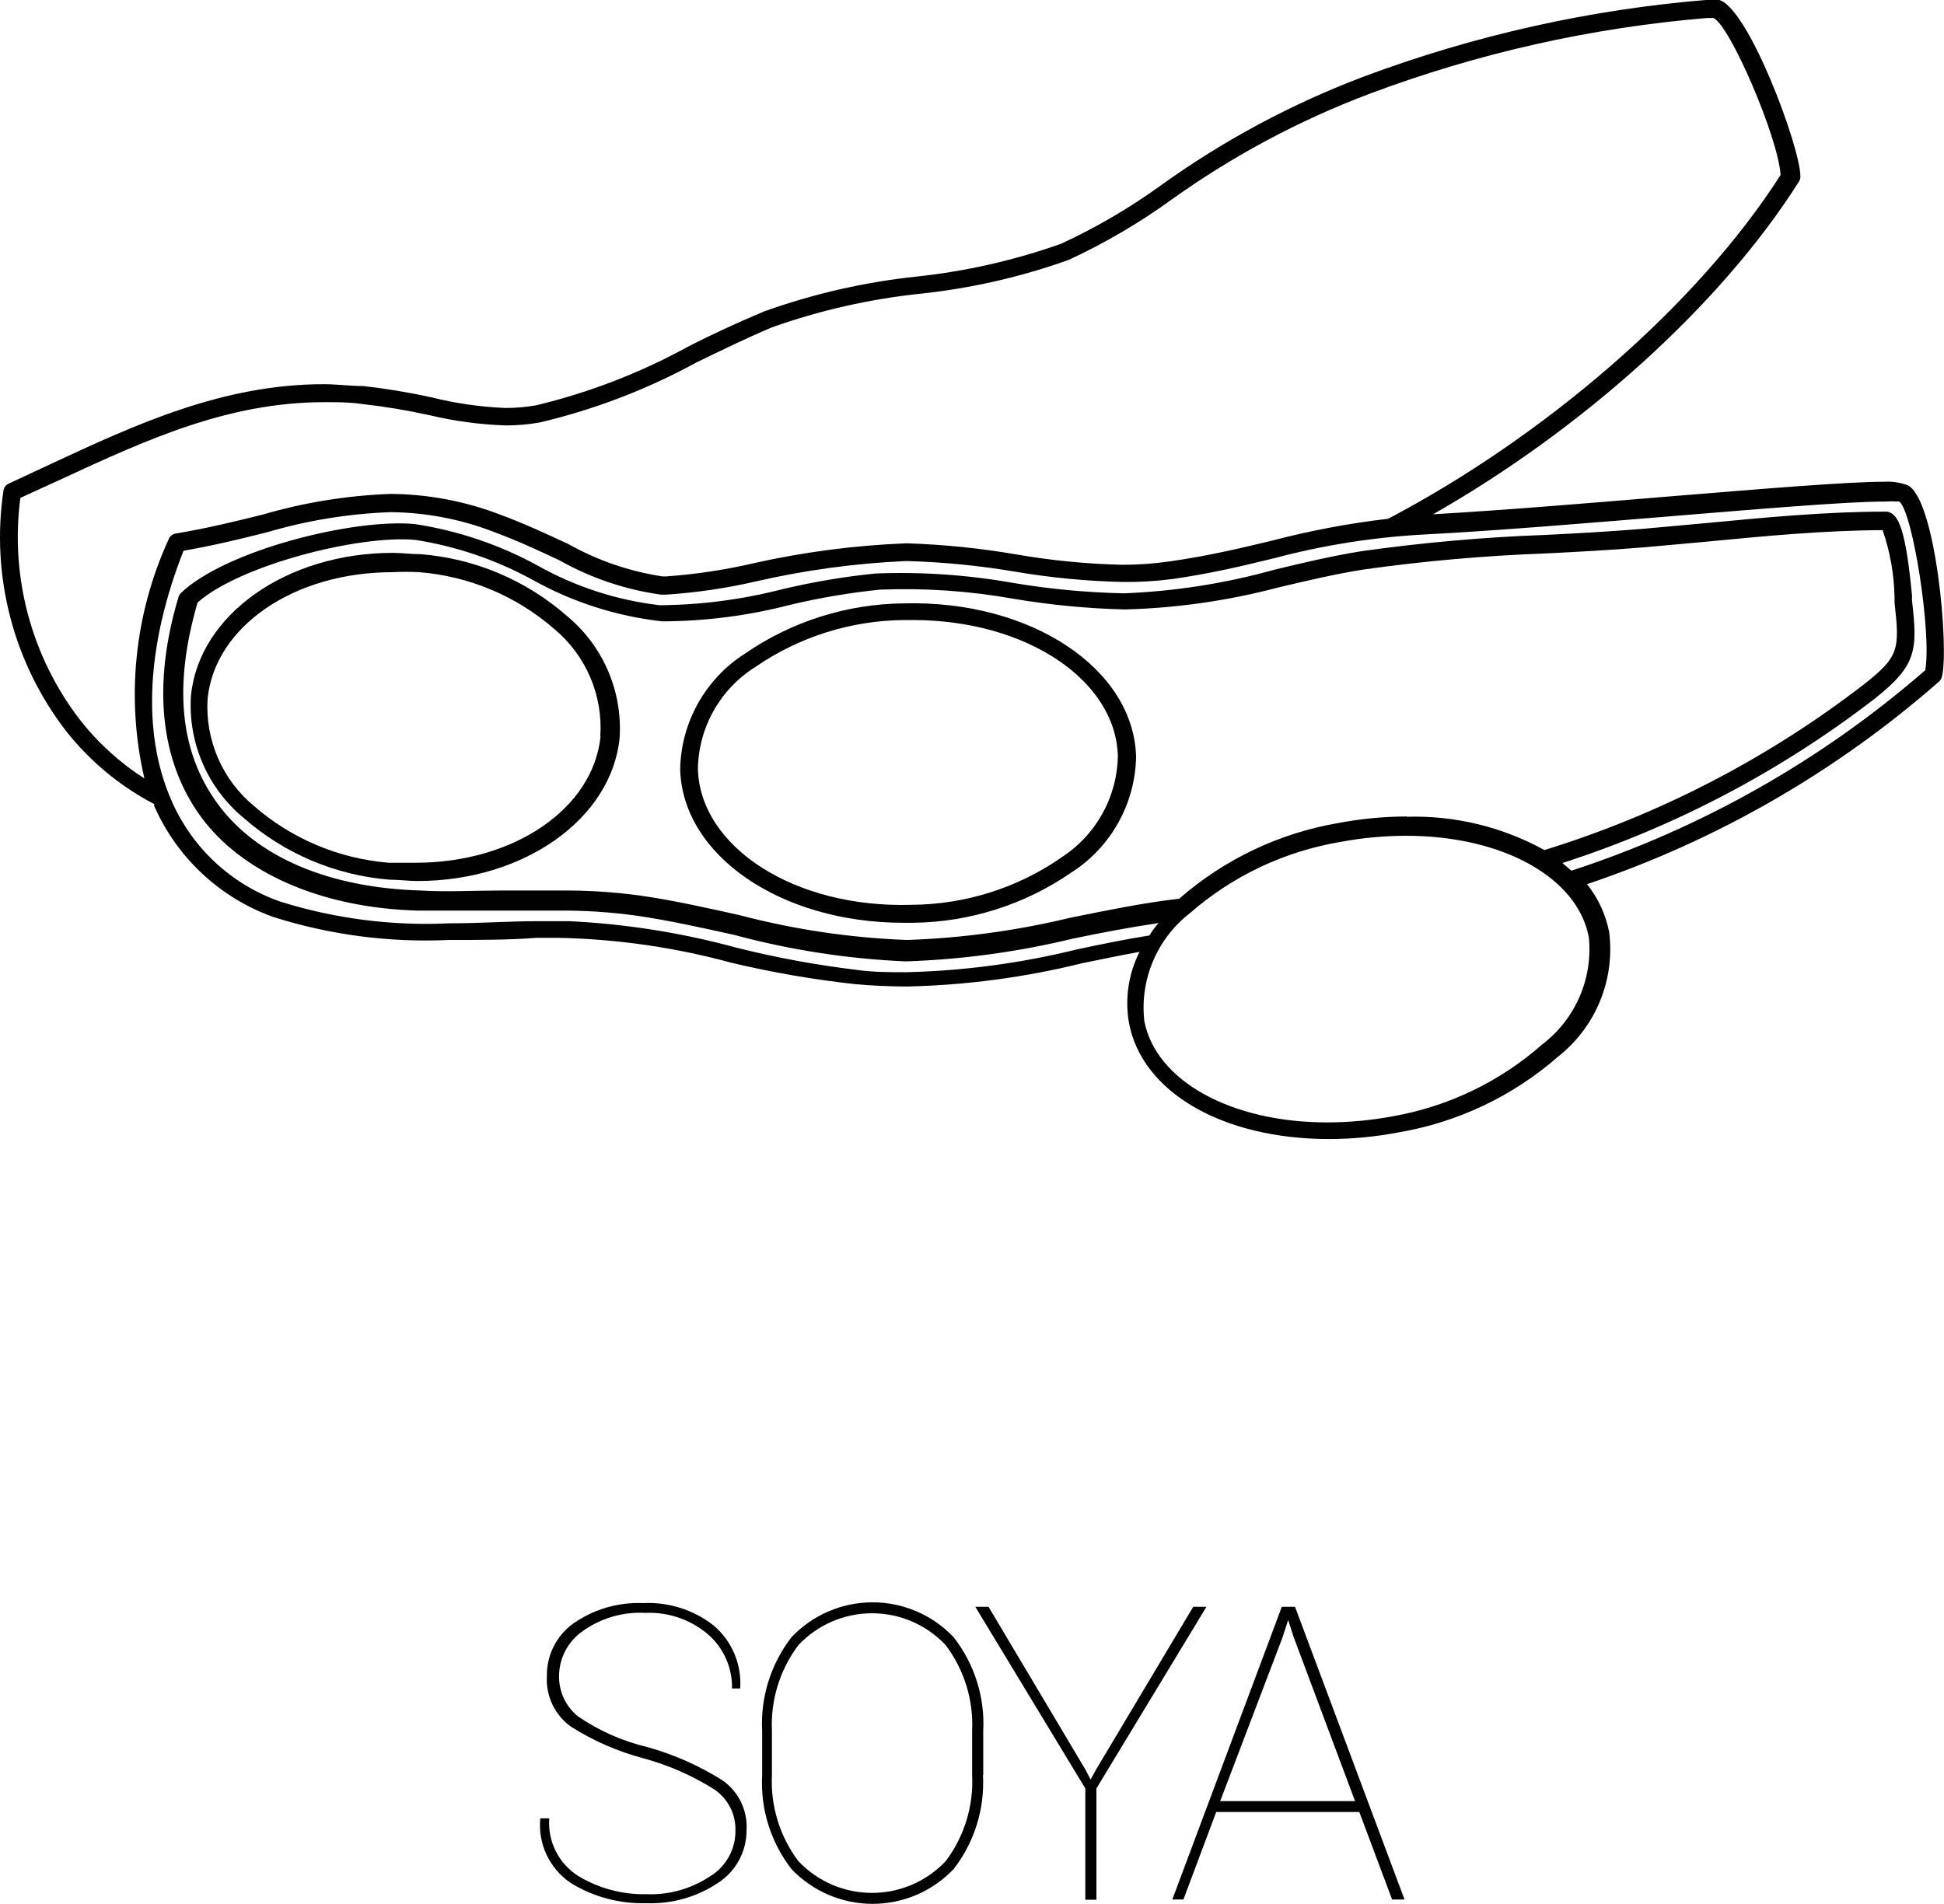
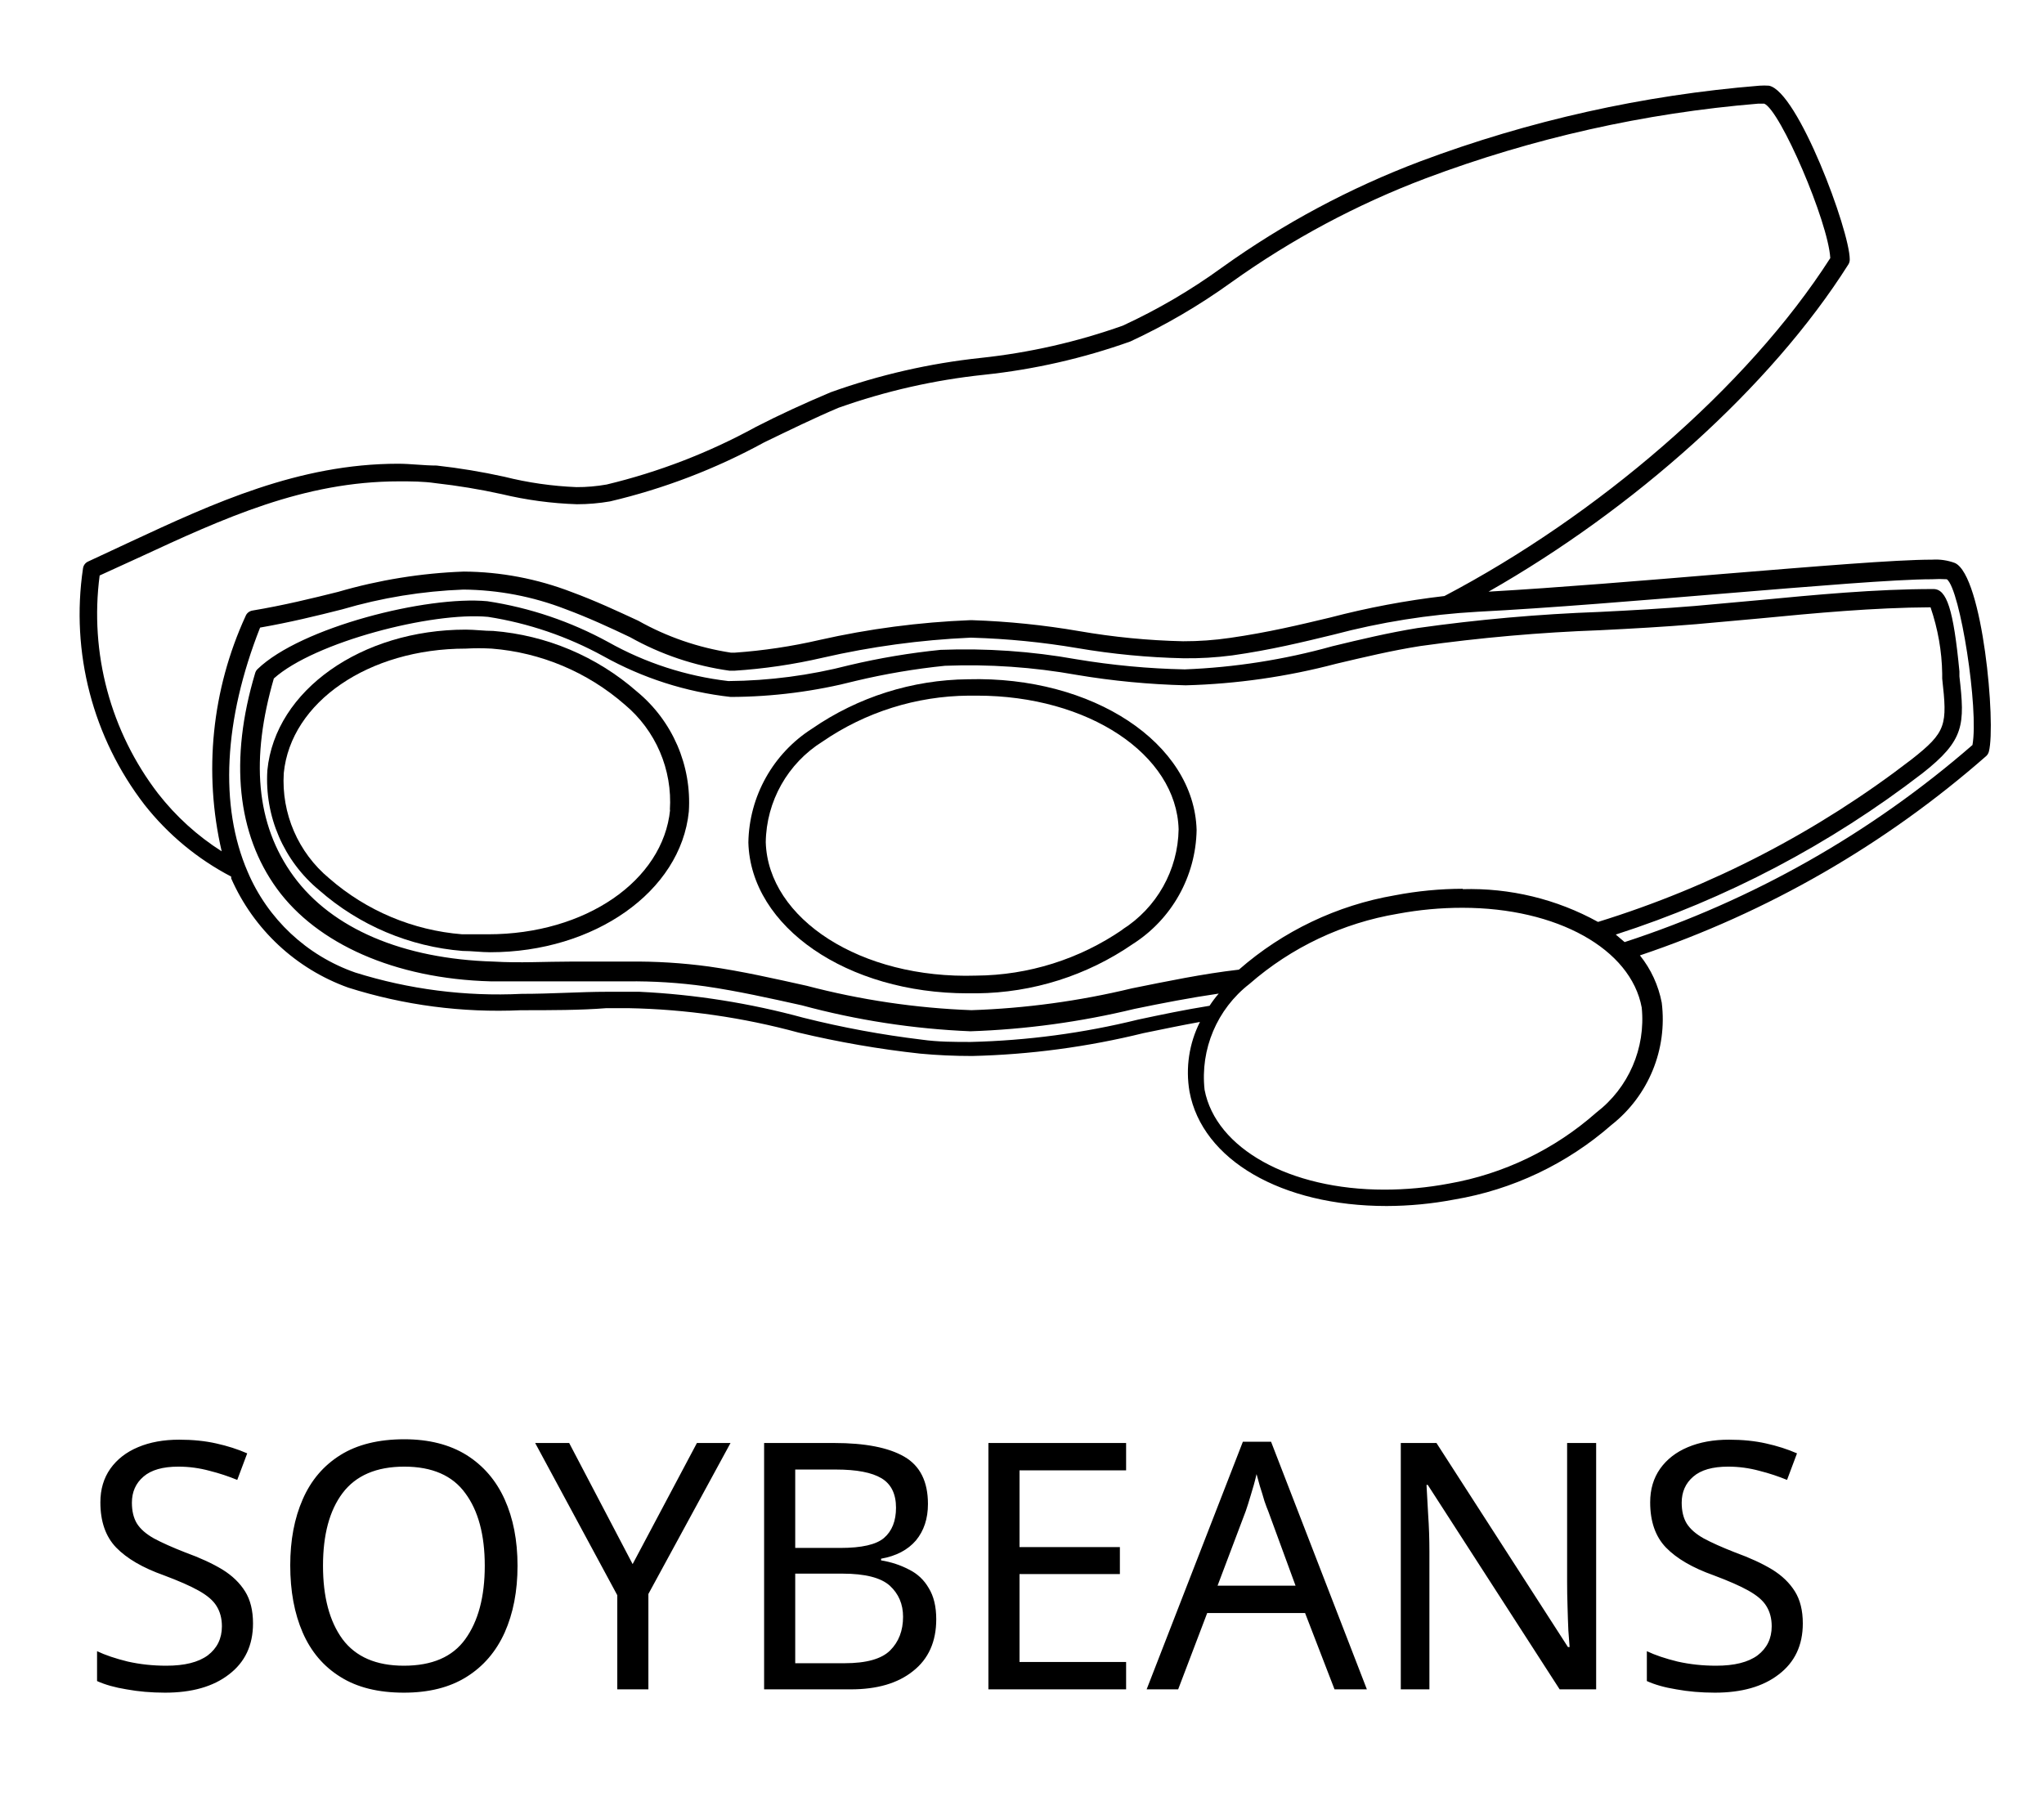
- <svg xmlns="http://www.w3.org/2000/svg" id="Layer_1" data-name="Layer 1" viewBox="0 0 73.51 72">
-   <defs>
-     <style>.cls-1{fill:#010101;}</style>
-   </defs>
-   <path class="cls-1" d="M35.48,78a1.82,1.82,0,0,0-.78-1.53A9.85,9.85,0,0,0,32,75.28a9.75,9.75,0,0,1-2.76-1.21,2.19,2.19,0,0,1-.89-1.89,2.4,2.4,0,0,1,1-2,4.3,4.3,0,0,1,2.64-.77,4,4,0,0,1,2.67.85,2.87,2.87,0,0,1,1,2.38l0,0H35.35a2.64,2.64,0,0,0-.91-2.05,3.42,3.42,0,0,0-2.37-.81,3.72,3.72,0,0,0-2.38.7,2.08,2.08,0,0,0-.88,1.66,1.93,1.93,0,0,0,.71,1.55,7.83,7.83,0,0,0,2.65,1.17A10.79,10.79,0,0,1,35,76.12,2.14,2.14,0,0,1,35.9,78a2.36,2.36,0,0,1-1.09,2,4.57,4.57,0,0,1-2.69.76A5.16,5.16,0,0,1,29.26,80a2.64,2.64,0,0,1-1.16-2.45l0,0h0.34a2.37,2.37,0,0,0,1.11,2.19,4.8,4.8,0,0,0,2.56.68,4.06,4.06,0,0,0,2.4-.67A2,2,0,0,0,35.48,78Z" transform="translate(-7.67 -8.78)" />
-   <path class="cls-1" d="M44.84,75.91a5.33,5.33,0,0,1-1.11,3.56,4.23,4.23,0,0,1-6.13,0,5.32,5.32,0,0,1-1.11-3.56V74.25a5.34,5.34,0,0,1,1.11-3.55,4.22,4.22,0,0,1,6.13,0,5.31,5.31,0,0,1,1.12,3.55v1.66Zm-0.41-1.67a5,5,0,0,0-1-3.24,3.82,3.82,0,0,0-5.57,0,5,5,0,0,0-1,3.24v1.67a5,5,0,0,0,1,3.26,3.83,3.83,0,0,0,5.57,0,5,5,0,0,0,1-3.26V74.24Z" transform="translate(-7.67 -8.78)" />
-   <path class="cls-1" d="M48.71,75.7l0.2,0.38,0.21-.38,3.67-6.15h0.5l-4.16,6.87v4.21H48.71V76.42l-4.16-6.87h0.5Z" transform="translate(-7.67 -8.78)" />
-   <path class="cls-1" d="M59.07,77.31H53.66l-1.24,3.31H52l4.14-11.07h0.5l4.14,11.07H60.31Zm-5.26-.41h5.1l-2.32-6.2-0.21-.65h0l-0.21.65Z" transform="translate(-7.67 -8.78)" />
-   <path class="cls-1" d="M41.84,31.6a10.75,10.75,0,0,0-6,1.9,5.3,5.3,0,0,0-2.45,4.38c0.09,3.25,3.8,5.8,8.44,5.8h0.35a10.75,10.75,0,0,0,6-1.9,5.31,5.31,0,0,0,2.45-4.38C50.54,34.06,46.64,31.47,41.84,31.6Zm5.94,9.63A10.06,10.06,0,0,1,42.15,43c-4.43.14-8-2.18-8.09-5.13A4.64,4.64,0,0,1,36.24,34a10.07,10.07,0,0,1,5.62-1.77h0.33c4.27,0,7.67,2.26,7.75,5.14A4.65,4.65,0,0,1,47.77,41.23Z" transform="translate(-7.67 -8.78)" />
-   <path class="cls-1" d="M23.58,29.74c-0.35,0-.71-0.05-1.06-0.05-4,0-7.33,2.33-7.63,5.41a5.53,5.53,0,0,0,2,4.62,9.52,9.52,0,0,0,5.51,2.33c0.35,0,.71.05,1.06,0.05,4,0,7.33-2.33,7.64-5.41a5.52,5.52,0,0,0-2-4.62A9.53,9.53,0,0,0,23.58,29.74Zm6.8,6.88c-0.27,2.73-3.26,4.79-7,4.79-0.33,0-.66,0-1,0a8.84,8.84,0,0,1-5.11-2.15,4.87,4.87,0,0,1-1.75-4.05c0.27-2.73,3.26-4.79,7-4.79a9.89,9.89,0,0,1,1,0,8.84,8.84,0,0,1,5.11,2.15A4.86,4.86,0,0,1,30.37,36.63Z" transform="translate(-7.67 -8.78)" />
-   <path class="cls-1" d="M79.8,27.13A2.16,2.16,0,0,0,78.92,27c-1.41,0-4.49.26-8.06,0.55-3,.25-6.36.53-9,0.68,5.55-3.16,10.84-7.84,13.84-12.59a0.34,0.34,0,0,0,.05-0.19c0-1.1-2-6.48-3.11-6.68a2.33,2.33,0,0,0-.36,0,48.37,48.37,0,0,0-13.05,2.91,33.28,33.28,0,0,0-7.62,4.08A22.72,22.72,0,0,1,47.79,18a23.84,23.84,0,0,1-5.46,1.24,24.82,24.82,0,0,0-5.77,1.32c-1,.42-2,0.88-2.89,1.34a23.23,23.23,0,0,1-5.73,2.21,6.66,6.66,0,0,1-1.16.1A13.75,13.75,0,0,1,24,23.81a25.12,25.12,0,0,0-2.6-.43c-0.49,0-1-.07-1.48-0.07-3.82,0-7.11,1.52-10.29,3L8,27.07a0.34,0.34,0,0,0-.2.27,12,12,0,0,0,2.37,9.09,10.34,10.34,0,0,0,3.33,2.76l0,0.07A7.79,7.79,0,0,0,18,43.46a19.06,19.06,0,0,0,6.64.87c1.16,0,2.29,0,3.29-.08l0.85,0a26.86,26.86,0,0,1,6.54.94A38.09,38.09,0,0,0,40,46c0.65,0.06,1.31.09,2,.09a30.4,30.4,0,0,0,6.59-.88c0.73-.15,1.45-0.3,2.17-0.43a4.31,4.31,0,0,0-.4,2.68c0.49,2.63,3.54,4.4,7.58,4.4a14.19,14.19,0,0,0,2.6-.25,12.28,12.28,0,0,0,6.05-2.87,5.17,5.17,0,0,0,1.93-4.7,4.16,4.16,0,0,0-.84-1.82A39.06,39.06,0,0,0,81,34.55a0.34,0.34,0,0,0,.1-0.17C81.38,33.32,80.87,27.63,79.8,27.13ZM10.69,36a11.34,11.34,0,0,1-2.25-8.39l1.51-.69c3.26-1.51,6.34-2.93,10-2.93,0.47,0,.94,0,1.41.07a24.6,24.6,0,0,1,2.54.42,14.46,14.46,0,0,0,2.9.39,7.34,7.34,0,0,0,1.27-.11A23.62,23.62,0,0,0,34,22.49c0.93-.45,1.89-0.92,2.86-1.33a24.4,24.4,0,0,1,5.6-1.27,24.27,24.27,0,0,0,5.62-1.28,23.49,23.49,0,0,0,3.89-2.28,32.71,32.71,0,0,1,7.48-4A47.52,47.52,0,0,1,72.23,9.46h0.23C73.08,9.72,74.92,14,75,15.4c-3.2,5-9,9.93-14.84,13a31.82,31.82,0,0,0-4.4.83c-1.17.28-2.38,0.57-3.84,0.78a12.41,12.41,0,0,1-1.81.13,26.94,26.94,0,0,1-4-.39A30.1,30.1,0,0,0,42,29.33H41.91a32.07,32.07,0,0,0-5.78.76,21,21,0,0,1-3.27.49H32.72a10.47,10.47,0,0,1-3.57-1.23c-0.8-.37-1.63-0.76-2.55-1.1a11.76,11.76,0,0,0-4.16-.79,19.79,19.79,0,0,0-4.83.78c-1,.25-2.1.52-3.3,0.72a0.34,0.34,0,0,0-.26.21,14.08,14.08,0,0,0-.92,9.05A9.79,9.79,0,0,1,10.69,36Zm50.18,3.66a14.11,14.11,0,0,0-2.61.25,12.28,12.28,0,0,0-6,2.86c-1.39.16-2.78,0.45-4.12,0.72a30.78,30.78,0,0,1-6.17.84,29.19,29.19,0,0,1-6.34-.94c-1.22-.27-2.49-0.56-3.76-0.74a21,21,0,0,0-3.07-.19c-0.74,0-1.47,0-2.21,0-1,0-2,.06-3,0-3.49-.1-6.22-1.27-7.69-3.28s-1.65-4.54-.76-7.61c1.56-1.4,6.09-2.57,8.24-2.37a13.6,13.6,0,0,1,4.43,1.51,13,13,0,0,0,4.9,1.57,19.51,19.51,0,0,0,4.82-.62,26.08,26.08,0,0,1,3.42-.58,23.59,23.59,0,0,1,5.07.35,29.73,29.73,0,0,0,4.19.4A25.3,25.3,0,0,0,56,31c1.06-.25,2.15-0.51,3.23-0.68a67,67,0,0,1,6.92-.61c1.21-.06,2.47-0.13,3.69-0.23l2.43-.22c2.16-.21,4.4-0.42,6.59-0.43a8.29,8.29,0,0,1,.45,2.55l0,0.19c0.2,1.79.17,2.05-1.18,3.11a38.28,38.28,0,0,1-12.06,6.25A10.16,10.16,0,0,0,60.86,39.67ZM66,48.27A11.59,11.59,0,0,1,60.33,51a13.54,13.54,0,0,1-2.48.23c-3.64,0-6.48-1.58-6.91-3.84a4.53,4.53,0,0,1,1.72-4.07,11.57,11.57,0,0,1,5.71-2.7,13.44,13.44,0,0,1,2.48-.23c3.64,0,6.48,1.58,6.9,3.84A4.52,4.52,0,0,1,66,48.27ZM80.47,34.13a38.66,38.66,0,0,1-13.38,7.58l-0.34-.29a38.82,38.82,0,0,0,11.79-6.2c1.63-1.28,1.64-1.87,1.43-3.73l0-.19c-0.23-2.4-.49-3.17-1-3.17-2.25,0-4.54.22-6.75,0.43l-2.42.22c-1.21.1-2.46,0.17-3.67,0.23a67.28,67.28,0,0,0-7,.62c-1.11.18-2.21,0.44-3.28,0.7a24.8,24.8,0,0,1-5.68.89A29.13,29.13,0,0,1,46,30.83a24.23,24.23,0,0,0-5.22-.36,26.78,26.78,0,0,0-3.51.59,19.19,19.19,0,0,1-4.65.61A12.32,12.32,0,0,1,28,30.17a14.07,14.07,0,0,0-4.65-1.57c-2.32-.22-7.17,1-8.84,2.61a0.34,0.34,0,0,0-.09.15c-1,3.33-.69,6.2.84,8.3s4.51,3.46,8.22,3.56c1,0,2,0,3.06,0,0.73,0,1.46,0,2.19,0a20.24,20.24,0,0,1,3,.19c1.24,0.18,2.49.46,3.71,0.73a29.71,29.71,0,0,0,6.49,1,31.32,31.32,0,0,0,6.31-.86c1.06-.22,2.15-0.43,3.24-0.59-0.13.15-.25,0.31-0.35,0.47-0.94.15-1.86,0.34-2.75,0.53a29.89,29.89,0,0,1-6.44.86c-0.63,0-1.26,0-1.89-.09a36.84,36.84,0,0,1-4.54-.84,29.35,29.35,0,0,0-6.31-1h-0.4l-0.86,0c-1,0-2.12.08-3.27,0.08a18.45,18.45,0,0,1-6.4-.82A7,7,0,0,1,14.13,39c-1.09-2.52-.92-5.84.48-9.39,1.15-.2,2.17-0.45,3.16-0.7a19,19,0,0,1,4.66-.76,11.08,11.08,0,0,1,3.92.75c0.89,0.33,1.71.71,2.49,1.08a10.85,10.85,0,0,0,3.83,1.29h0.18a21.21,21.21,0,0,0,3.4-.5A31.55,31.55,0,0,1,41.91,30H42a29.34,29.34,0,0,1,4.05.4,28.08,28.08,0,0,0,4.07.39A13.21,13.21,0,0,0,52,30.68c1.48-.21,2.71-0.51,3.9-0.8A27.78,27.78,0,0,1,61.43,29c2.75-.14,6.33-0.44,9.48-0.7,3.4-.28,6.62-0.55,8-0.55a4.84,4.84,0,0,1,.58,0C80,28.14,80.72,32.76,80.47,34.13Z" transform="translate(-7.67 -8.78)" />
+ <svg xmlns="http://www.w3.org/2000/svg" version="1.1" id="Layer_1" x="0px" y="0px" width="77px" height="68.5px" viewBox="-3 105.5 77 68.5" enable-background="new -3 105.5 77 68.5" xml:space="preserve">
+   <path d="M33.468,131.091c-2.101,0.021-4.147,0.668-5.877,1.861c-1.469,0.937-2.371,2.548-2.399,4.29  c0.088,3.183,3.722,5.681,8.267,5.681h0.343c2.101-0.021,4.147-0.668,5.876-1.86c1.469-0.938,2.369-2.549,2.4-4.291  C41.988,133.5,38.17,130.963,33.468,131.091z M39.286,140.523c-1.624,1.115-3.544,1.72-5.515,1.733  c-4.339,0.138-7.835-2.135-7.924-5.024c0.021-1.545,0.826-2.973,2.135-3.791c1.621-1.114,3.538-1.717,5.505-1.733h0.323  c4.182,0,7.512,2.213,7.59,5.034c-0.024,1.539-0.823,2.96-2.125,3.781H39.286z" />
+   <path d="M15.583,129.27c-0.343,0-0.695-0.049-1.038-0.049c-3.918,0-7.179,2.281-7.473,5.299c-0.111,1.734,0.617,3.418,1.959,4.524  c1.507,1.321,3.399,2.121,5.396,2.282c0.343,0,0.696,0.049,1.039,0.049c3.917,0,7.179-2.282,7.483-5.299  c0.113-1.736-0.616-3.419-1.959-4.525C19.48,130.229,17.584,129.43,15.583,129.27z M22.244,136.008  c-0.265,2.674-3.193,4.691-6.856,4.691c-0.323,0-0.646,0-0.979,0c-1.851-0.147-3.605-0.885-5.005-2.106  c-1.172-0.973-1.809-2.446-1.714-3.967c0.264-2.674,3.193-4.69,6.856-4.69c0.326-0.018,0.653-0.018,0.979,0  c1.851,0.146,3.605,0.885,5.005,2.105c1.172,0.977,1.806,2.455,1.705,3.977L22.244,136.008z" />
+   <path d="M70.648,126.712c-0.275-0.103-0.568-0.146-0.861-0.127c-1.383,0-4.398,0.254-7.895,0.539  c-2.939,0.245-6.23,0.519-8.816,0.666c5.438-3.095,10.617-7.679,13.557-12.332c0.034-0.056,0.051-0.121,0.049-0.187  c0-1.076-1.959-6.347-3.047-6.543c-0.117-0.008-0.234-0.008-0.352,0c-4.373,0.354-8.674,1.313-12.782,2.852  c-2.651,1.002-5.16,2.345-7.464,3.996c-1.172,0.852-2.426,1.586-3.741,2.193c-1.729,0.614-3.524,1.021-5.348,1.215  c-1.929,0.205-3.826,0.639-5.652,1.293c-0.979,0.412-1.958,0.861-2.831,1.312c-1.767,0.968-3.654,1.695-5.612,2.165  c-0.375,0.066-0.755,0.1-1.136,0.098c-0.918-0.037-1.831-0.168-2.723-0.392c-0.841-0.185-1.691-0.326-2.547-0.421  c-0.48,0-0.979-0.068-1.449-0.068c-3.742,0-6.964,1.489-10.079,2.938l-1.597,0.745c-0.107,0.047-0.182,0.147-0.196,0.265  c-0.468,3.16,0.37,6.374,2.321,8.903c0.884,1.121,1.996,2.042,3.262,2.703v0.068c0.842,1.918,2.436,3.406,4.407,4.114  c2.101,0.666,4.303,0.954,6.504,0.853c1.136,0,2.243,0,3.222-0.078h0.833c2.165,0.041,4.316,0.351,6.406,0.92  c1.51,0.359,3.041,0.625,4.584,0.793c0.637,0.06,1.283,0.089,1.959,0.089c2.176-0.052,4.341-0.341,6.455-0.862  c0.715-0.146,1.42-0.294,2.125-0.421c-0.41,0.812-0.547,1.729-0.394,2.625c0.479,2.576,3.469,4.31,7.426,4.31  c0.854-0.002,1.707-0.084,2.547-0.244c2.197-0.368,4.249-1.344,5.925-2.812c1.394-1.098,2.11-2.844,1.892-4.604  c-0.125-0.651-0.406-1.265-0.822-1.782c4.804-1.615,9.238-4.169,13.048-7.513c0.048-0.045,0.082-0.104,0.098-0.168  C72.195,132.775,71.695,127.202,70.648,126.712z M2.958,135.4c-1.796-2.338-2.589-5.295-2.204-8.219l1.479-0.676  c3.193-1.479,6.209-2.87,9.794-2.87c0.46,0,0.92,0,1.381,0.068c0.836,0.094,1.667,0.231,2.488,0.412  c0.932,0.223,1.883,0.351,2.84,0.382c0.417,0,0.833-0.036,1.244-0.107c2.027-0.477,3.981-1.225,5.808-2.224  c0.911-0.44,1.851-0.901,2.801-1.304c1.773-0.629,3.614-1.047,5.485-1.243c1.878-0.198,3.726-0.619,5.505-1.253  c1.338-0.621,2.614-1.369,3.812-2.233c2.262-1.618,4.726-2.935,7.325-3.917c4.022-1.511,8.234-2.457,12.519-2.811h0.226  c0.606,0.254,2.41,4.447,2.488,5.818c-3.136,4.896-8.815,9.726-14.535,12.732c-1.454,0.169-2.896,0.441-4.312,0.812  c-1.146,0.274-2.33,0.559-3.762,0.765c-0.587,0.086-1.179,0.128-1.771,0.127c-1.313-0.029-2.623-0.157-3.918-0.382  c-1.332-0.229-2.675-0.367-4.024-0.412h-0.088c-1.906,0.076-3.801,0.324-5.661,0.744c-1.053,0.244-2.125,0.404-3.203,0.48h-0.137  c-1.229-0.188-2.414-0.595-3.497-1.205c-0.783-0.361-1.596-0.744-2.498-1.076c-1.3-0.502-2.681-0.766-4.074-0.774  c-1.603,0.058-3.192,0.315-4.731,0.764c-0.979,0.245-2.057,0.509-3.232,0.705c-0.115,0.021-0.211,0.097-0.254,0.206  c-1.273,2.773-1.59,5.891-0.901,8.864C4.434,136.99,3.626,136.255,2.958,135.4z M52.107,138.984  c-0.857,0.002-1.715,0.084-2.559,0.246c-2.18,0.375-4.213,1.345-5.877,2.801c-1.359,0.156-2.723,0.441-4.033,0.705  c-1.981,0.478-4.008,0.754-6.043,0.822c-2.097-0.078-4.18-0.387-6.209-0.92c-1.195-0.265-2.439-0.549-3.683-0.725  c-0.997-0.135-2.001-0.197-3.007-0.186c-0.725,0-1.439,0-2.165,0c-0.979,0-1.959,0.059-2.938,0  c-3.418-0.099-6.092-1.244-7.532-3.213c-1.44-1.968-1.616-4.447-0.745-7.453c1.528-1.373,5.965-2.519,8.071-2.321  c1.521,0.237,2.989,0.739,4.339,1.479c1.481,0.827,3.113,1.351,4.799,1.538c1.593-0.005,3.179-0.209,4.721-0.607  c1.103-0.262,2.222-0.452,3.35-0.567c1.663-0.065,3.328,0.05,4.966,0.343c1.355,0.229,2.729,0.358,4.104,0.393  c1.916-0.051,3.818-0.324,5.672-0.813c1.037-0.245,2.105-0.5,3.163-0.666c2.247-0.315,4.511-0.516,6.778-0.597  c1.185-0.059,2.419-0.127,3.613-0.227l2.381-0.215c2.115-0.205,4.309-0.41,6.453-0.421c0.275,0.806,0.426,1.647,0.439,2.498v0.187  c0.195,1.752,0.167,2.008-1.154,3.045c-3.541,2.729-7.541,4.803-11.812,6.123c-1.561-0.861-3.321-1.287-5.104-1.234L52.107,138.984z   M57.132,147.418c-1.569,1.387-3.491,2.312-5.554,2.674c-0.801,0.15-1.614,0.227-2.43,0.227c-3.564,0-6.348-1.549-6.77-3.762  c-0.168-1.531,0.471-3.041,1.688-3.986c1.582-1.383,3.519-2.299,5.592-2.646c0.801-0.149,1.613-0.225,2.43-0.225  c3.564,0,6.348,1.547,6.758,3.761C58.999,144.988,58.352,146.484,57.132,147.418z M71.305,133.568  c-3.826,3.328-8.283,5.853-13.104,7.425l-0.333-0.284c4.171-1.344,8.075-3.398,11.548-6.073c1.598-1.253,1.605-1.831,1.398-3.653  v-0.186c-0.225-2.352-0.479-3.105-0.979-3.105c-2.204,0-4.447,0.217-6.611,0.422l-2.371,0.215c-1.186,0.098-2.408,0.167-3.594,0.225  c-2.295,0.083-4.584,0.286-6.857,0.607c-1.086,0.176-2.162,0.431-3.211,0.686c-1.813,0.506-3.683,0.799-5.562,0.872  c-1.369-0.028-2.732-0.157-4.084-0.382c-1.687-0.302-3.401-0.42-5.113-0.354c-1.157,0.117-2.306,0.31-3.438,0.578  c-1.488,0.385-3.018,0.586-4.555,0.598c-1.591-0.186-3.129-0.684-4.525-1.469c-1.417-0.775-2.958-1.297-4.555-1.539  c-2.272-0.215-7.023,0.979-8.658,2.558c-0.042,0.04-0.072,0.091-0.088,0.146c-0.979,3.263-0.676,6.073,0.823,8.131  c1.499,2.057,4.417,3.389,8.051,3.486c0.979,0,1.959,0,2.997,0c0.715,0,1.43,0,2.145,0c0.983-0.011,1.965,0.051,2.938,0.187  c1.214,0.176,2.438,0.45,3.634,0.715c2.076,0.562,4.208,0.89,6.356,0.979c2.083-0.07,4.155-0.353,6.179-0.843  c1.039-0.215,2.104-0.421,3.175-0.577c-0.127,0.146-0.245,0.303-0.345,0.459c-0.92,0.147-1.819,0.334-2.692,0.521  c-2.063,0.509-4.18,0.791-6.307,0.842c-0.617,0-1.234,0-1.851-0.088c-1.498-0.181-2.983-0.456-4.447-0.823  c-2.018-0.55-4.091-0.879-6.18-0.979h-0.392h-0.842c-0.979,0-2.076,0.078-3.203,0.078c-2.121,0.104-4.243-0.168-6.269-0.803  c-1.828-0.638-3.3-2.018-4.055-3.8c-1.067-2.468-0.901-5.72,0.47-9.196c1.126-0.197,2.125-0.441,3.095-0.687  c1.484-0.437,3.018-0.687,4.564-0.745c1.313,0.012,2.614,0.26,3.839,0.734c0.872,0.324,1.675,0.695,2.439,1.059  c1.16,0.652,2.433,1.081,3.751,1.264h0.176c1.122-0.072,2.235-0.236,3.331-0.49c1.821-0.418,3.677-0.67,5.543-0.754h0.088  c1.33,0.039,2.655,0.17,3.967,0.393c1.317,0.225,2.65,0.352,3.986,0.382c0.614,0.009,1.229-0.028,1.842-0.108  c1.449-0.205,2.654-0.5,3.817-0.782c1.772-0.47,3.589-0.759,5.418-0.862c2.693-0.137,6.199-0.431,9.285-0.686  c3.33-0.274,6.482-0.539,7.836-0.539c0.188-0.012,0.377-0.012,0.566,0C70.844,127.702,71.549,132.227,71.305,133.568z" />
+   <rect y="159.5" fill="none" width="71.5" height="17.333" />
+   <text transform="matrix(1 0 0 1 0 169.1455)" font-family="'Montserrat-UltraLight'" font-size="13">SOYBEANS</text>
</svg>
